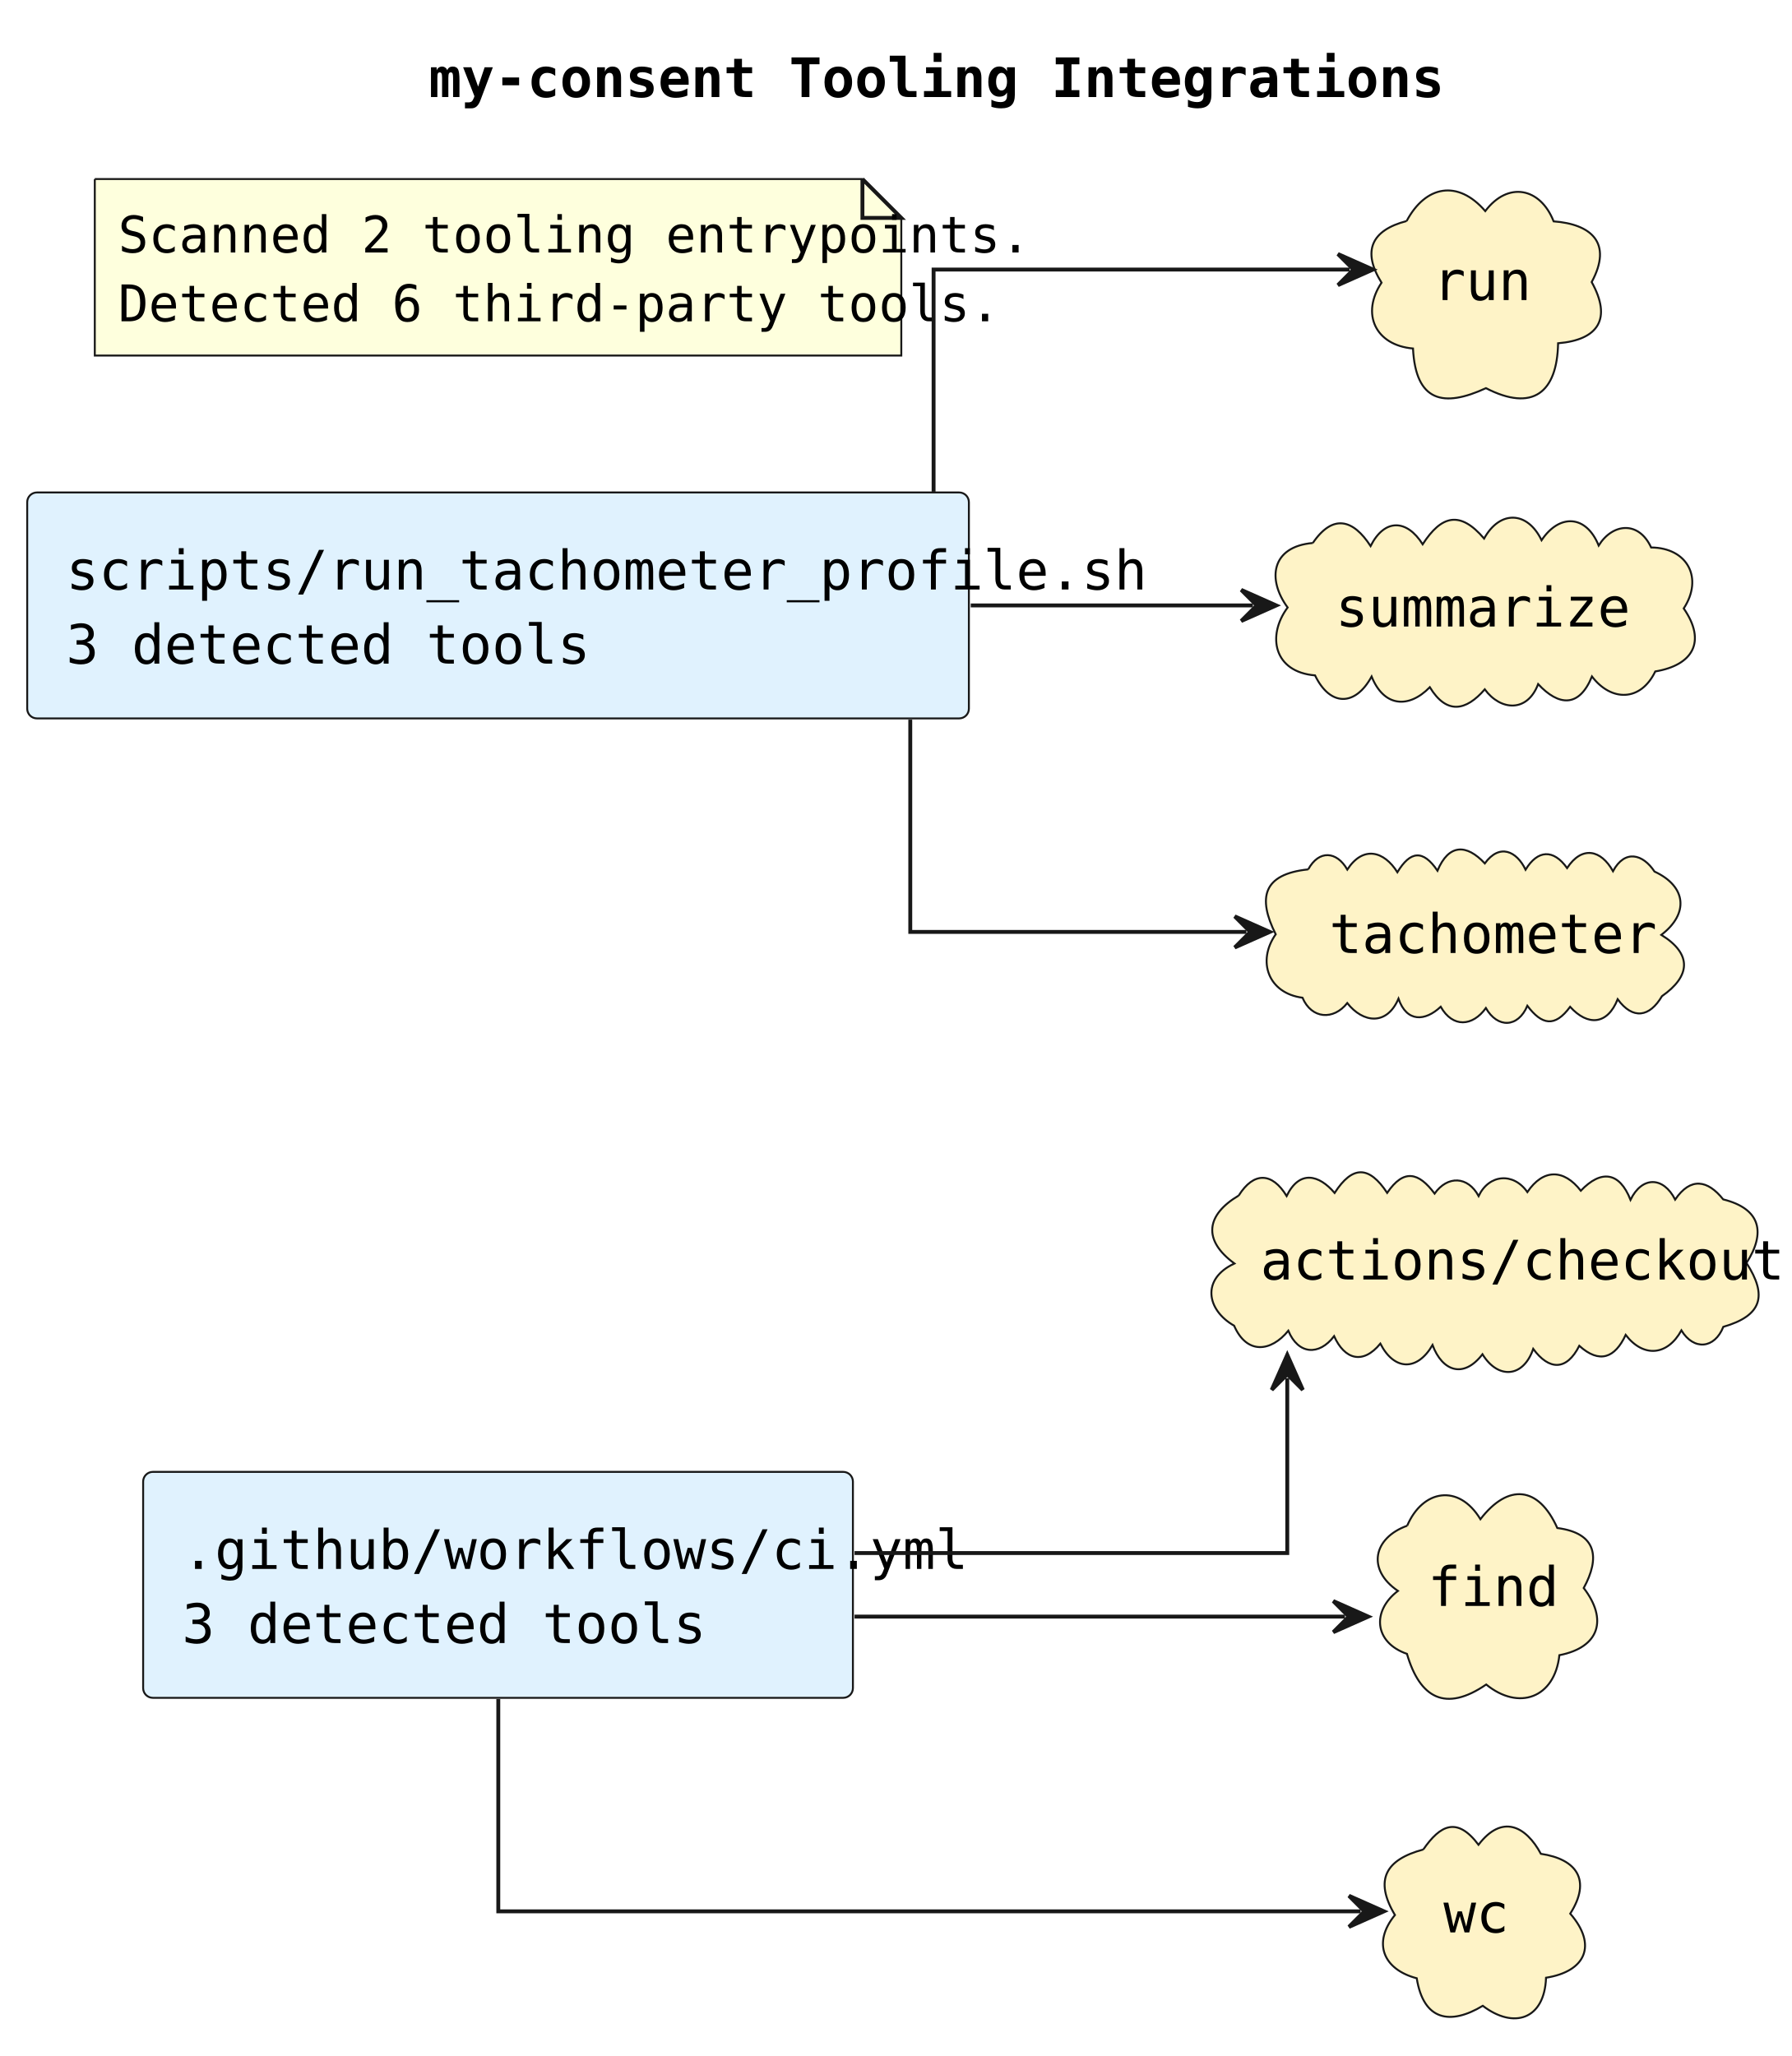
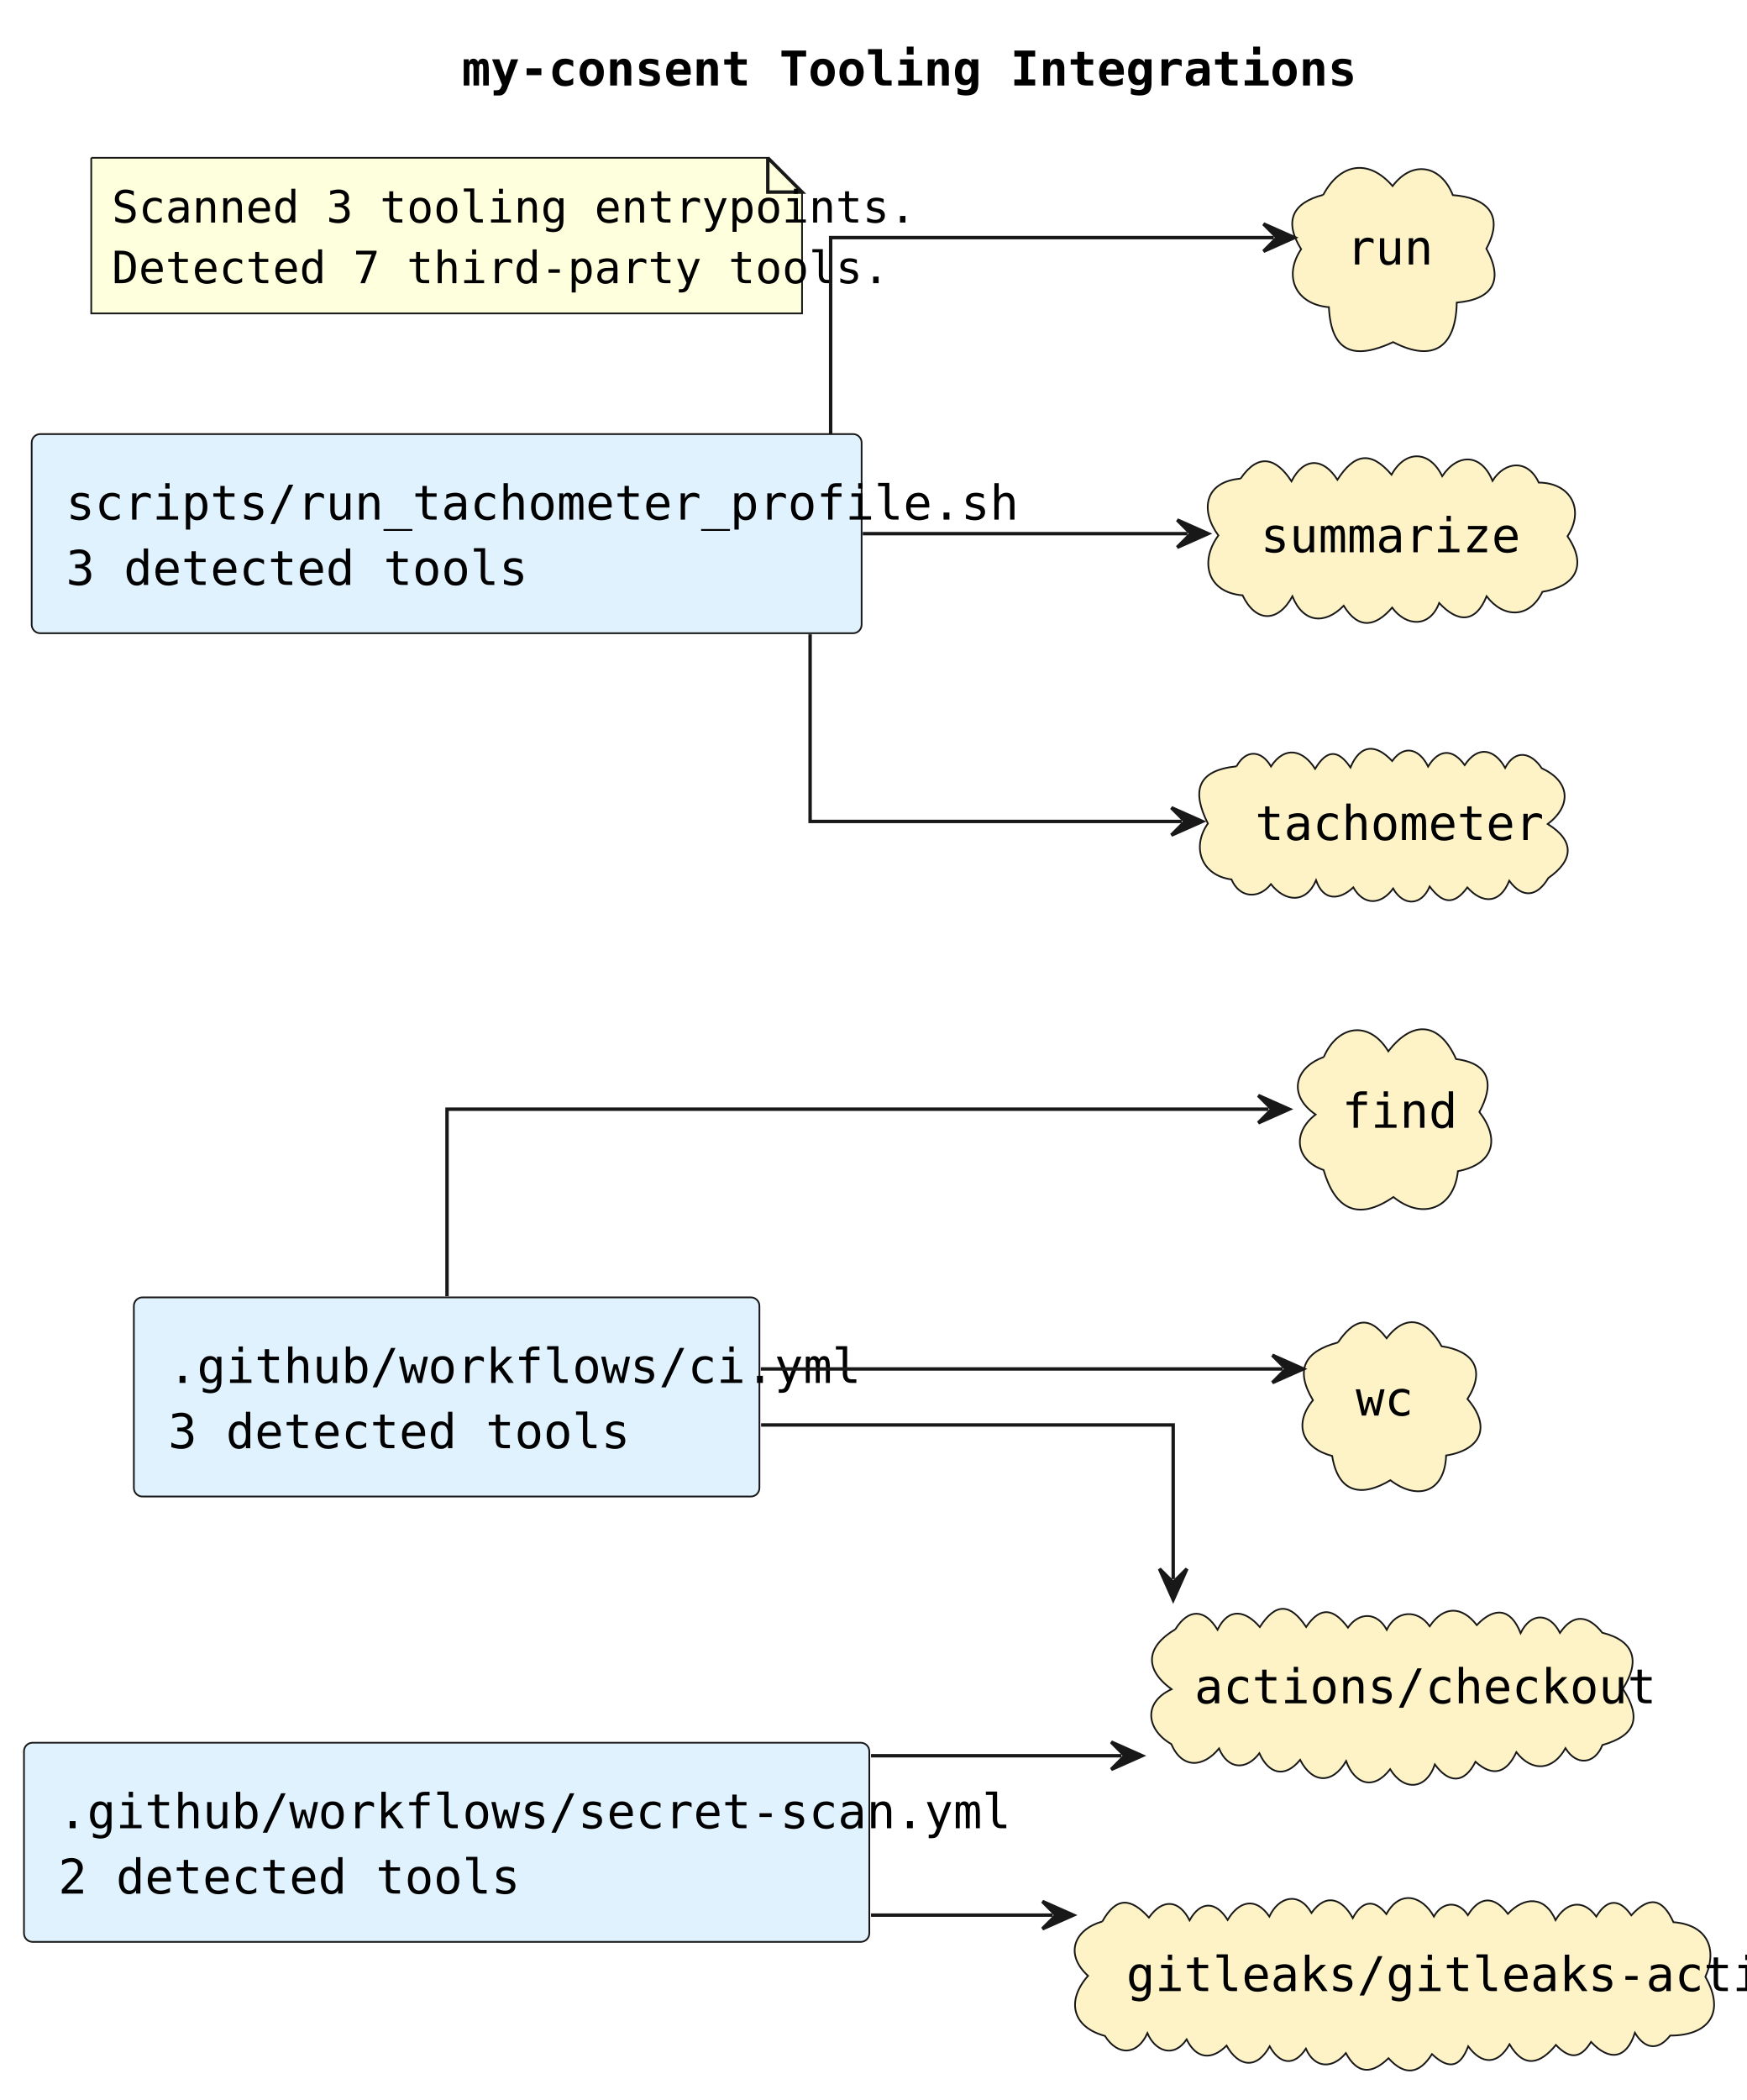
- <svg xmlns="http://www.w3.org/2000/svg" contentStyleType="text/css" data-diagram-type="DESCRIPTION" height="529px" preserveAspectRatio="none" style="width:461px;height:529px;background:#FFFFFF;" version="1.1" viewBox="0 0 461 529" width="461px" zoomAndPan="magnify">
+ <svg xmlns="http://www.w3.org/2000/svg" contentStyleType="text/css" data-diagram-type="DESCRIPTION" height="613px" preserveAspectRatio="none" style="width:510px;height:613px;background:#FFFFFF;" version="1.1" viewBox="0 0 510 613" width="510px" zoomAndPan="magnify">
  <defs />
  <g>
    <g class="title" data-source-line="1">
-       <text fill="#000000" font-family="Monospace" font-size="14" font-weight="bold" lengthAdjust="spacing" textLength="227.153" x="110.33" y="24.966">my-consent Tooling Integrations</text>
+       <text fill="#000000" font-family="Monospace" font-size="14" font-weight="bold" lengthAdjust="spacing" textLength="227.153" x="134.812" y="24.966">my-consent Tooling Integrations</text>
    </g>
    <g class="entity" data-qualified-name="source_github_workflows_ci_yml" data-source-line="7" id="ent0002">
-       <rect fill="#E0F2FE" height="58.136" rx="2.5" ry="2.5" style="stroke:#181818;stroke-width:0.5;" width="182.623" x="36.83" y="378.708" />
-       <text fill="#000000" font-family="Monospace" font-size="14" lengthAdjust="spacing" textLength="162.623" x="46.83" y="403.674">.github/workflows/ci.yml</text>
-       <text fill="#000000" font-family="Monospace" font-size="14" lengthAdjust="spacing" textLength="105.336" x="46.83" y="422.742">3 detected tools</text>
+       <rect fill="#E0F2FE" height="58.136" rx="2.5" ry="2.5" style="stroke:#181818;stroke-width:0.5;" width="182.623" x="39.08" y="378.708" />
+       <text fill="#000000" font-family="Monospace" font-size="14" lengthAdjust="spacing" textLength="162.623" x="49.08" y="403.674">.github/workflows/ci.yml</text>
+       <text fill="#000000" font-family="Monospace" font-size="14" lengthAdjust="spacing" textLength="105.336" x="49.08" y="422.742">3 detected tools</text>
    </g>
-     <g class="entity" data-qualified-name="source_scripts_run_tachometer_profile_sh" data-source-line="8" id="ent0003">
-       <rect fill="#E0F2FE" height="58.136" rx="2.5" ry="2.5" style="stroke:#181818;stroke-width:0.5;" width="242.291" x="7" y="126.708" />
-       <text fill="#000000" font-family="Monospace" font-size="14" lengthAdjust="spacing" textLength="222.291" x="17" y="151.674">scripts/run_tachometer_profile.sh</text>
-       <text fill="#000000" font-family="Monospace" font-size="14" lengthAdjust="spacing" textLength="105.336" x="17" y="170.742">3 detected tools</text>
+     <g class="entity" data-qualified-name="source_github_workflows_secret_scan_yml" data-source-line="8" id="ent0003">
+       <rect fill="#E0F2FE" height="58.136" rx="2.5" ry="2.5" style="stroke:#181818;stroke-width:0.5;" width="246.785" x="7" y="508.708" />
+       <text fill="#000000" font-family="Monospace" font-size="14" lengthAdjust="spacing" textLength="226.785" x="17" y="533.674">.github/workflows/secret-scan.yml</text>
+       <text fill="#000000" font-family="Monospace" font-size="14" lengthAdjust="spacing" textLength="105.336" x="17" y="552.742">2 detected tools</text>
    </g>
-     <g class="entity" data-qualified-name="tool_actions_checkout" data-source-line="9" id="ent0004">
-       <path d="M318.722,307.604 C322.574,301.445 327.317,301.585 331.046,307.726 C334.352,300.963 339.353,302.212 343.392,306.939 C348.012,299.791 352.273,299.916 356.914,306.919 C361.189,300.636 365.021,301.624 369.117,307.104 C372.449,302.419 377.662,302.572 380.443,307.738 C383.141,302.08 389.407,301.589 392.985,306.716 C397.064,300.679 402.362,300.738 406.735,306.37 C411.91,300.935 416.671,301.435 419.522,308.709 C422.493,302.584 427.973,302.669 431.012,308.644 C434.98,302.811 439.364,303.568 443.374,308.597 C453.056,311.007 454.366,317.167 449.368,324.955 C454.813,333.412 453.348,338.515 443.405,341.389 C441.157,347.06 435.797,347.531 432.621,342.307 C429.034,348.817 422.872,349.407 418.281,343.464 C415.548,349.366 411.577,350.981 406.347,346.271 C403.066,352.775 398.57,352.599 394.49,347.057 C391.962,354.497 385.444,354.963 381.436,348.441 C376.533,354.839 371.074,352.763 368.587,346.07 C364.651,352.848 358.729,352.692 355.158,345.713 C350.623,351.231 345.935,349.753 343.262,343.786 C339.384,348.903 334.025,348.525 331.481,342.39 C327.021,347.853 320.799,348.589 317.537,341.099 C310.439,337.047 309.038,329.064 317.619,325.093 C309.376,319.065 310.324,312.582 318.722,307.604" fill="#FEF3C7" style="stroke:#181818;stroke-width:0.5;" />
-       <text fill="#000000" font-family="Monospace" font-size="14" lengthAdjust="spacing" textLength="111.916" x="324.29" y="329.204">actions/checkout</text>
+     <g class="entity" data-qualified-name="source_scripts_run_tachometer_profile_sh" data-source-line="9" id="ent0004">
+       <rect fill="#E0F2FE" height="58.136" rx="2.5" ry="2.5" style="stroke:#181818;stroke-width:0.5;" width="242.291" x="9.25" y="126.708" />
+       <text fill="#000000" font-family="Monospace" font-size="14" lengthAdjust="spacing" textLength="222.291" x="19.25" y="151.674">scripts/run_tachometer_profile.sh</text>
+       <text fill="#000000" font-family="Monospace" font-size="14" lengthAdjust="spacing" textLength="105.336" x="19.25" y="170.742">3 detected tools</text>
    </g>
-     <g class="entity" data-qualified-name="tool_find" data-source-line="10" id="ent0005">
-       <path d="M362.064,392.561 C366.03,383.296 375.29,381.625 380.905,390.884 C388.045,381.626 395.852,382.323 400.691,393.15 C410.984,394.479 411.687,400.885 407.486,408.592 C413.665,416.627 411.617,423.842 401.225,425.874 C400.018,436.913 390.752,440.227 382.395,433.415 C371.904,440.611 365.317,436.905 362.006,425.531 C353.525,422.6 352.926,414.45 359.684,409.334 C351.584,403.825 353.373,395.687 362.064,392.561" fill="#FEF3C7" style="stroke:#181818;stroke-width:0.5;" />
-       <text fill="#000000" font-family="Monospace" font-size="14" lengthAdjust="spacing" textLength="25.69" x="367.4" y="413.204">find</text>
+     <g class="entity" data-qualified-name="tool_actions_checkout" data-source-line="10" id="ent0005">
+       <path d="M343.122,475.604 C346.974,469.445 351.716,469.585 355.446,475.726 C358.752,468.963 363.753,470.212 367.792,474.939 C372.412,467.791 376.673,467.916 381.314,474.919 C385.589,468.636 389.421,469.624 393.517,475.104 C396.849,470.419 402.062,470.572 404.843,475.738 C407.541,470.08 413.807,469.589 417.385,474.716 C421.464,468.679 426.762,468.738 431.135,474.37 C436.31,468.935 441.071,469.435 443.922,476.709 C446.893,470.584 452.373,470.669 455.411,476.644 C459.38,470.811 463.764,471.568 467.774,476.597 C477.456,479.007 478.766,485.167 473.768,492.955 C479.213,501.412 477.748,506.515 467.805,509.389 C465.557,515.06 460.197,515.531 457.021,510.307 C453.434,516.817 447.272,517.407 442.681,511.464 C439.948,517.366 435.977,518.981 430.747,514.271 C427.466,520.775 422.97,520.599 418.89,515.057 C416.362,522.496 409.844,522.963 405.836,516.441 C400.933,522.839 395.474,520.763 392.986,514.069 C389.051,520.847 383.129,520.692 379.558,513.713 C375.023,519.231 370.335,517.753 367.661,511.786 C363.784,516.903 358.425,516.525 355.881,510.39 C351.421,515.853 345.199,516.589 341.937,509.099 C334.839,505.047 333.438,497.064 342.019,493.093 C333.776,487.065 334.724,480.582 343.122,475.604" fill="#FEF3C7" style="stroke:#181818;stroke-width:0.5;" />
+       <text fill="#000000" font-family="Monospace" font-size="14" lengthAdjust="spacing" textLength="111.916" x="348.69" y="497.204">actions/checkout</text>
    </g>
-     <g class="entity" data-qualified-name="tool_run" data-source-line="11" id="ent0006">
-       <path d="M361.92,56.871 C366.792,47.729 375.095,46.13 382.155,54.314 C388.019,46.55 396.344,48.288 399.743,56.953 C409.332,57.661 415.022,62.414 409.534,72.574 C414.769,82.02 411.267,87.44 400.893,88.323 C400.655,101.047 394.323,106.042 382.33,99.871 C371.423,104.904 364.261,103.418 363.56,89.67 C353.899,88.836 350.111,80.744 355.464,72.733 C350.409,64.606 352.825,59.238 361.92,56.871" fill="#FEF3C7" style="stroke:#181818;stroke-width:0.5;" />
-       <text fill="#000000" font-family="Monospace" font-size="14" lengthAdjust="spacing" textLength="23.086" x="368.71" y="77.204">run</text>
+     <g class="entity" data-qualified-name="tool_find" data-source-line="11" id="ent0006">
+       <path d="M386.464,308.561 C390.43,299.296 399.69,297.625 405.305,306.884 C412.445,297.626 420.252,298.323 425.091,309.15 C435.384,310.479 436.087,316.885 431.886,324.592 C438.065,332.627 436.017,339.842 425.625,341.874 C424.418,352.913 415.152,356.227 406.795,349.415 C396.304,356.611 389.717,352.905 386.406,341.531 C377.925,338.6 377.326,330.45 384.084,325.334 C375.983,319.825 377.773,311.687 386.464,308.561" fill="#FEF3C7" style="stroke:#181818;stroke-width:0.5;" />
+       <text fill="#000000" font-family="Monospace" font-size="14" lengthAdjust="spacing" textLength="25.69" x="391.8" y="329.204">find</text>
    </g>
-     <g class="entity" data-qualified-name="tool_summarize" data-source-line="12" id="ent0007">
-       <path d="M337.786,139.708 C342.981,132.088 348.218,133.662 352.645,140.496 C356.262,133.345 361.969,133.579 366.05,140.039 C370.884,132.575 375.651,131.305 381.856,138.567 C385.917,131.2 393.017,131.466 396.641,139.001 C401.225,132.141 408.116,132.418 411.332,140.359 C414.969,134.545 421.669,133.982 424.832,140.863 C434.199,140.934 438.309,148.751 433.219,156.551 C439.164,165.164 435.491,171.167 425.896,172.759 C422.114,180.611 414.524,180.518 409.606,174.052 C406.3,182.169 401.018,181.66 395.76,176.017 C392.967,183.397 386.084,182.885 382.025,177.366 C377.196,182.943 372.226,183.922 367.888,176.818 C362.33,182.486 356.009,181.795 352.912,174.066 C348.722,181.786 342.232,181.826 338.358,173.775 C327.798,172.92 325.865,163.618 331.307,156.304 C325.993,149.121 327.059,140.63 337.786,139.708" fill="#FEF3C7" style="stroke:#181818;stroke-width:0.5;" />
-       <text fill="#000000" font-family="Monospace" font-size="14" lengthAdjust="spacing" textLength="73.262" x="343.62" y="161.204">summarize</text>
+     <g class="entity" data-qualified-name="tool_gitleaks_gitleaks_action" data-source-line="12" id="ent0007">
+       <path d="M321.807,560.893 C325.947,553.514 330.177,554.007 335.416,559.754 C339.327,554.209 344.159,554.405 347.283,560.554 C350.539,554.695 355.022,554.979 358.393,560.442 C361.545,555.089 366.49,553.435 370.571,559.446 C373.256,553.666 379.141,551.968 382.877,558.387 C387.266,552.241 391.988,554.489 394.929,559.897 C397.495,555.028 401.041,554.032 404.742,558.733 C408.775,551.405 415.263,553.464 418.608,559.449 C421.058,555.041 425.717,554.736 428.523,559.044 C432.076,553.319 436.295,553.452 440.209,558.659 C444.954,553.589 450.986,553.301 454.127,560.483 C457.125,555.353 462.109,554.067 466.021,559.449 C469.151,554.261 472.759,554.094 476.244,559.095 C481.471,553.34 485.383,554.102 488.539,561.092 C498.129,561.824 501.594,568.521 497.869,577.042 C503.778,587.389 498.982,594.21 487.593,594.194 C484.034,598.765 480.121,598.122 477.297,593.382 C474.792,601.145 469.789,601.707 464.49,596.048 C461.363,601.155 458.142,601.032 454.227,596.927 C449.763,602.378 444.977,604.004 440.689,596.74 C437.269,602.781 432.611,602.769 428.624,597.337 C426.189,603.721 422.824,604.087 418.052,599.612 C414.368,605.436 410.087,606.062 405.359,600.808 C400.566,605.45 396.376,605.647 392.908,599.306 C389.143,603.913 383.842,603.952 381.241,598.018 C377.76,603.392 373.471,602.479 370.674,597.331 C366.917,604.131 361.622,603.425 358.079,597.124 C353.745,601.521 349.188,601.019 346.425,595.311 C342.554,600.988 337.128,598.612 334.977,593.488 C332.061,599.981 326.304,600.229 322.576,594.298 C312.868,591.661 311.309,583.899 317.643,576.752 C310.688,570.431 313.592,563.231 321.807,560.893" fill="#FEF3C7" style="stroke:#181818;stroke-width:0.5;" />
+       <text fill="#000000" font-family="Monospace" font-size="14" lengthAdjust="spacing" textLength="151.717" x="328.79" y="581.204">gitleaks/gitleaks-action</text>
    </g>
-     <g class="entity" data-qualified-name="tool_tachometer" data-source-line="13" id="ent0008">
-       <path d="M336.597,223.691 C339.371,218.617 343.926,218.977 346.657,223.734 C350.738,217.509 356.086,218.935 359.543,224.421 C362.861,218.934 366.116,218.508 369.858,224.024 C372.749,217.119 377.302,217.081 382.036,222.149 C385.851,216.911 390.242,219.011 392.523,223.76 C395.656,218.631 399.685,218.416 403.206,223.347 C407.047,217.506 411.951,218.628 415.018,224.152 C418.086,218.449 422.727,219.748 425.702,224.25 C433.931,228.061 434.612,235.075 427.45,240.537 C435.47,245.501 434.951,251.182 427.618,256.31 C424.436,261.712 420.149,262.453 416.221,257.1 C413.563,263.765 408.502,264.024 403.988,259.05 C400.022,264.434 396.705,263.698 392.987,258.785 C390.579,264.473 385.315,264.615 382.312,259.367 C378.902,264.103 373.805,264.52 370.689,259.033 C366.665,262.812 361.955,263.092 359.823,256.959 C356.823,263.978 350.686,263.217 346.647,258.086 C343.103,262.564 337.477,262.2 335.125,256.709 C326.318,255.56 323.363,247.314 328.239,240.391 C323.522,230.988 324.942,224.899 336.597,223.691" fill="#FEF3C7" style="stroke:#181818;stroke-width:0.5;" />
-       <text fill="#000000" font-family="Monospace" font-size="14" lengthAdjust="spacing" textLength="76.468" x="342.02" y="245.204">tachometer</text>
+     <g class="entity" data-qualified-name="tool_run" data-source-line="13" id="ent0008">
+       <path d="M386.31,56.871 C391.182,47.729 399.485,46.13 406.545,54.314 C412.409,46.55 420.733,48.288 424.133,56.953 C433.722,57.661 439.412,62.414 433.924,72.574 C439.159,82.02 435.656,87.44 425.283,88.323 C425.045,101.047 418.713,106.042 406.72,99.871 C395.813,104.904 388.651,103.418 387.95,89.67 C378.289,88.836 374.501,80.744 379.854,72.733 C374.798,64.606 377.215,59.238 386.31,56.871" fill="#FEF3C7" style="stroke:#181818;stroke-width:0.5;" />
+       <text fill="#000000" font-family="Monospace" font-size="14" lengthAdjust="spacing" textLength="23.086" x="393.1" y="77.204">run</text>
    </g>
-     <g class="entity" data-qualified-name="tool_wc" data-source-line="14" id="ent0009">
-       <path d="M366.206,475.873 C370.566,469.57 374.883,467.317 380.416,474.65 C386.471,466.703 392.599,469.801 396.461,476.976 C405.724,478.35 409.486,483.767 404.017,492.372 C411.06,500.474 407.973,507.26 397.792,508.86 C397.398,519.696 389.4,522.116 381.518,516.083 C373.127,521.134 366.265,519.898 364.522,509 C355.97,506.762 353.011,499.941 358.915,492.724 C353.491,483.644 356.58,478.441 366.206,475.873" fill="#FEF3C7" style="stroke:#181818;stroke-width:0.5;" />
-       <text fill="#000000" font-family="Monospace" font-size="14" lengthAdjust="spacing" textLength="17.724" x="371.39" y="497.204">wc</text>
+     <g class="entity" data-qualified-name="tool_summarize" data-source-line="14" id="ent0009">
+       <path d="M362.176,139.708 C367.37,132.088 372.608,133.662 377.035,140.496 C380.652,133.345 386.359,133.579 390.44,140.039 C395.274,132.575 400.041,131.305 406.246,138.567 C410.307,131.2 417.406,131.466 421.031,139.001 C425.615,132.141 432.507,132.418 435.722,140.359 C439.359,134.545 446.059,133.982 449.222,140.863 C458.589,140.934 462.699,148.751 457.609,156.551 C463.554,165.164 459.881,171.167 450.286,172.759 C446.504,180.611 438.914,180.518 433.996,174.052 C430.69,182.169 425.408,181.66 420.149,176.017 C417.357,183.397 410.474,182.885 406.415,177.366 C401.586,182.943 396.615,183.922 392.278,176.818 C386.72,182.486 380.399,181.795 377.302,174.066 C373.112,181.786 366.622,181.826 362.748,173.775 C352.188,172.92 350.255,163.618 355.697,156.304 C350.383,149.121 351.449,140.63 362.176,139.708" fill="#FEF3C7" style="stroke:#181818;stroke-width:0.5;" />
+       <text fill="#000000" font-family="Monospace" font-size="14" lengthAdjust="spacing" textLength="73.262" x="368.01" y="161.204">summarize</text>
    </g>
-     <g class="entity" data-qualified-name="toolingGraphSummary" data-source-line="22" id="ent0016">
-       <path d="M24.39,46.068 L24.39,91.48 L231.901,91.48 L231.901,56.068 L221.901,46.068 L24.39,46.068" fill="#FEFFDD" style="stroke:#181818;stroke-width:0.5;" />
-       <path d="M221.901,46.068 L221.901,56.068 L231.901,56.068 L221.901,46.068" fill="#FEFFDD" style="stroke:#181818;stroke-width:1;" />
-       <text fill="#000000" font-family="Monospace" font-size="13" lengthAdjust="spacing" textLength="186.511" x="30.39" y="64.965">Scanned 2 tooling entrypoints.</text>
-       <text fill="#000000" font-family="Monospace" font-size="13" lengthAdjust="spacing" textLength="171.782" x="30.39" y="82.671">Detected 6 third-party tools.</text>
+     <g class="entity" data-qualified-name="tool_tachometer" data-source-line="15" id="ent0010">
+       <path d="M360.987,223.691 C363.761,218.617 368.316,218.977 371.047,223.734 C375.128,217.509 380.476,218.935 383.933,224.421 C387.25,218.934 390.506,218.508 394.248,224.024 C397.139,217.119 401.692,217.081 406.426,222.149 C410.241,216.911 414.632,219.011 416.913,223.76 C420.046,218.631 424.075,218.416 427.596,223.347 C431.437,217.506 436.341,218.628 439.408,224.152 C442.476,218.449 447.117,219.748 450.092,224.25 C458.321,228.061 459.002,235.075 451.84,240.537 C459.86,245.501 459.341,251.182 452.008,256.31 C448.826,261.712 444.539,262.453 440.611,257.1 C437.953,263.765 432.892,264.024 428.378,259.05 C424.413,264.434 421.095,263.698 417.377,258.785 C414.969,264.473 409.705,264.615 406.702,259.367 C403.293,264.103 398.195,264.52 395.079,259.033 C391.055,262.812 386.345,263.092 384.213,256.959 C381.213,263.978 375.076,263.217 371.037,258.086 C367.493,262.564 361.867,262.2 359.515,256.709 C350.708,255.56 347.752,247.314 352.629,240.391 C347.912,230.988 349.332,224.899 360.987,223.691" fill="#FEF3C7" style="stroke:#181818;stroke-width:0.5;" />
+       <text fill="#000000" font-family="Monospace" font-size="14" lengthAdjust="spacing" textLength="76.468" x="366.41" y="245.204">tachometer</text>
    </g>
-     <g class="link" data-entity-1="ent0002" data-entity-2="ent0004" data-link-type="dependency" data-source-line="15" id="lnk10">
-       <path d="M219.87,399.598 C273.69,399.598 331.21,399.598 331.21,399.598 C331.21,399.598 331.21,376.718 331.21,354.598" fill="none" id="source_github_workflows_ci_yml-to-tool_actions_checkout" style="stroke:#181818;stroke-width:1;" />
-       <polygon fill="#181818" points="331.21,348.598,327.21,357.598,331.21,353.598,335.21,357.598,331.21,348.598" style="stroke:#181818;stroke-width:1;" />
+     <g class="entity" data-qualified-name="tool_wc" data-source-line="16" id="ent0011">
+       <path d="M390.596,391.873 C394.956,385.57 399.273,383.317 404.807,390.65 C410.861,382.703 416.989,385.801 420.851,392.976 C430.114,394.35 433.876,399.767 428.407,408.372 C435.45,416.474 432.363,423.26 422.182,424.86 C421.788,435.696 413.79,438.116 405.908,432.083 C397.517,437.134 390.655,435.898 388.912,425 C380.36,422.762 377.401,415.941 383.305,408.724 C377.881,399.644 380.97,394.441 390.596,391.873" fill="#FEF3C7" style="stroke:#181818;stroke-width:0.5;" />
+       <text fill="#000000" font-family="Monospace" font-size="14" lengthAdjust="spacing" textLength="17.724" x="395.78" y="413.204">wc</text>
    </g>
-     <g class="link" data-entity-1="ent0002" data-entity-2="ent0005" data-link-type="dependency" data-source-line="16" id="lnk11">
-       <path d="M219.87,415.948 C266.61,415.948 314.17,415.948 346.05,415.948" fill="none" id="source_github_workflows_ci_yml-to-tool_find" style="stroke:#181818;stroke-width:1;" />
-       <polygon fill="#181818" points="352.05,415.948,343.05,411.948,347.05,415.948,343.05,419.948,352.05,415.948" style="stroke:#181818;stroke-width:1;" />
+     <g class="entity" data-qualified-name="toolingGraphSummary" data-source-line="26" id="ent0020">
+       <path d="M26.64,46.068 L26.64,91.48 L234.151,91.48 L234.151,56.068 L224.151,46.068 L26.64,46.068" fill="#FEFFDD" style="stroke:#181818;stroke-width:0.5;" />
+       <path d="M224.151,46.068 L224.151,56.068 L234.151,56.068 L224.151,46.068" fill="#FEFFDD" style="stroke:#181818;stroke-width:1;" />
+       <text fill="#000000" font-family="Monospace" font-size="13" lengthAdjust="spacing" textLength="186.511" x="32.64" y="64.965">Scanned 3 tooling entrypoints.</text>
+       <text fill="#000000" font-family="Monospace" font-size="13" lengthAdjust="spacing" textLength="171.782" x="32.64" y="82.671">Detected 7 third-party tools.</text>
    </g>
-     <g class="link" data-entity-1="ent0002" data-entity-2="ent0009" data-link-type="dependency" data-source-line="17" id="lnk12">
-       <path d="M128.21,437.158 C128.21,461.378 128.21,491.778 128.21,491.778 C128.21,491.778 287,491.778 350.08,491.778" fill="none" id="source_github_workflows_ci_yml-to-tool_wc" style="stroke:#181818;stroke-width:1;" />
-       <polygon fill="#181818" points="356.08,491.778,347.08,487.778,351.08,491.778,347.08,495.778,356.08,491.778" style="stroke:#181818;stroke-width:1;" />
+     <g class="link" data-entity-1="ent0002" data-entity-2="ent0005" data-link-type="dependency" data-source-line="17" id="lnk12">
+       <path d="M222.19,415.948 C279.52,415.948 342.5,415.948 342.5,415.948 C342.5,415.948 342.5,438.838 342.5,460.948" fill="none" id="source_github_workflows_ci_yml-to-tool_actions_checkout" style="stroke:#181818;stroke-width:1;" />
+       <polygon fill="#181818" points="342.5,466.948,346.5,457.948,342.5,461.948,338.5,457.948,342.5,466.948" style="stroke:#181818;stroke-width:1;" />
    </g>
-     <g class="link" data-entity-1="ent0003" data-entity-2="ent0006" data-link-type="dependency" data-source-line="18" id="lnk13">
-       <path d="M240.21,126.518 C240.21,101.448 240.21,69.358 240.21,69.358 C240.21,69.358 306.55,69.358 347.25,69.358" fill="none" id="source_scripts_run_tachometer_profile_sh-to-tool_run" style="stroke:#181818;stroke-width:1;" />
-       <polygon fill="#181818" points="353.25,69.358,344.25,65.358,348.25,69.358,344.25,73.358,353.25,69.358" style="stroke:#181818;stroke-width:1;" />
+     <g class="link" data-entity-1="ent0002" data-entity-2="ent0006" data-link-type="dependency" data-source-line="18" id="lnk13">
+       <path d="M130.5,378.398 C130.5,354.168 130.5,323.778 130.5,323.778 C130.5,323.778 300.3,323.778 370.34,323.778" fill="none" id="source_github_workflows_ci_yml-to-tool_find" style="stroke:#181818;stroke-width:1;" />
+       <polygon fill="#181818" points="376.34,323.778,367.34,319.778,371.34,323.778,367.34,327.778,376.34,323.778" style="stroke:#181818;stroke-width:1;" />
    </g>
-     <g class="link" data-entity-1="ent0003" data-entity-2="ent0007" data-link-type="dependency" data-source-line="19" id="lnk14">
-       <path d="M249.77,155.778 C277.47,155.778 299.45,155.778 322.37,155.778" fill="none" id="source_scripts_run_tachometer_profile_sh-to-tool_summarize" style="stroke:#181818;stroke-width:1;" />
-       <polygon fill="#181818" points="328.37,155.778,319.37,151.778,323.37,155.778,319.37,159.778,328.37,155.778" style="stroke:#181818;stroke-width:1;" />
+     <g class="link" data-entity-1="ent0002" data-entity-2="ent0011" data-link-type="dependency" data-source-line="19" id="lnk14">
+       <path d="M222.1,399.598 C278,399.598 339.25,399.598 374.46,399.598" fill="none" id="source_github_workflows_ci_yml-to-tool_wc" style="stroke:#181818;stroke-width:1;" />
+       <polygon fill="#181818" points="380.46,399.598,371.46,395.598,375.46,399.598,371.46,403.598,380.46,399.598" style="stroke:#181818;stroke-width:1;" />
    </g>
-     <g class="link" data-entity-1="ent0003" data-entity-2="ent0008" data-link-type="dependency" data-source-line="20" id="lnk15">
-       <path d="M234.21,185.158 C234.21,209.378 234.21,239.778 234.21,239.778 C234.21,239.778 279.02,239.778 320.7,239.778" fill="none" id="source_scripts_run_tachometer_profile_sh-to-tool_tachometer" style="stroke:#181818;stroke-width:1;" />
-       <polygon fill="#181818" points="326.7,239.778,317.7,235.778,321.7,239.778,317.7,243.778,326.7,239.778" style="stroke:#181818;stroke-width:1;" />
+     <g class="link" data-entity-1="ent0003" data-entity-2="ent0005" data-link-type="dependency" data-source-line="20" id="lnk15">
+       <path d="M254.28,512.508 C281.39,512.508 303.2,512.508 327.41,512.508" fill="none" id="source_github_workflows_secret_scan_yml-to-tool_actions_checkout" style="stroke:#181818;stroke-width:1;" />
+       <polygon fill="#181818" points="333.41,512.508,324.41,508.508,328.41,512.508,324.41,516.508,333.41,512.508" style="stroke:#181818;stroke-width:1;" />
+     </g>
+     <g class="link" data-entity-1="ent0003" data-entity-2="ent0007" data-link-type="dependency" data-source-line="21" id="lnk16">
+       <path d="M254.28,559.038 C274.15,559.038 288.4,559.038 307.33,559.038" fill="none" id="source_github_workflows_secret_scan_yml-to-tool_gitleaks_gitleaks_action" style="stroke:#181818;stroke-width:1;" />
+       <polygon fill="#181818" points="313.33,559.038,304.33,555.038,308.33,559.038,304.33,563.038,313.33,559.038" style="stroke:#181818;stroke-width:1;" />
+     </g>
+     <g class="link" data-entity-1="ent0004" data-entity-2="ent0008" data-link-type="dependency" data-source-line="22" id="lnk17">
+       <path d="M242.5,126.518 C242.5,101.448 242.5,69.358 242.5,69.358 C242.5,69.358 325.82,69.358 371.87,69.358" fill="none" id="source_scripts_run_tachometer_profile_sh-to-tool_run" style="stroke:#181818;stroke-width:1;" />
+       <polygon fill="#181818" points="377.87,69.358,368.87,65.358,372.87,69.358,368.87,73.358,377.87,69.358" style="stroke:#181818;stroke-width:1;" />
+     </g>
+     <g class="link" data-entity-1="ent0004" data-entity-2="ent0009" data-link-type="dependency" data-source-line="23" id="lnk18">
+       <path d="M251.88,155.778 C287.27,155.778 318.07,155.778 346.68,155.778" fill="none" id="source_scripts_run_tachometer_profile_sh-to-tool_summarize" style="stroke:#181818;stroke-width:1;" />
+       <polygon fill="#181818" points="352.68,155.778,343.68,151.778,347.68,155.778,343.68,159.778,352.68,155.778" style="stroke:#181818;stroke-width:1;" />
+     </g>
+     <g class="link" data-entity-1="ent0004" data-entity-2="ent0010" data-link-type="dependency" data-source-line="24" id="lnk19">
+       <path d="M236.5,185.158 C236.5,209.378 236.5,239.778 236.5,239.778 C236.5,239.778 295.77,239.778 344.98,239.778" fill="none" id="source_scripts_run_tachometer_profile_sh-to-tool_tachometer" style="stroke:#181818;stroke-width:1;" />
+       <polygon fill="#181818" points="350.98,239.778,341.98,235.778,345.98,239.778,341.98,243.778,350.98,239.778" style="stroke:#181818;stroke-width:1;" />
    </g>
  </g>
</svg>
